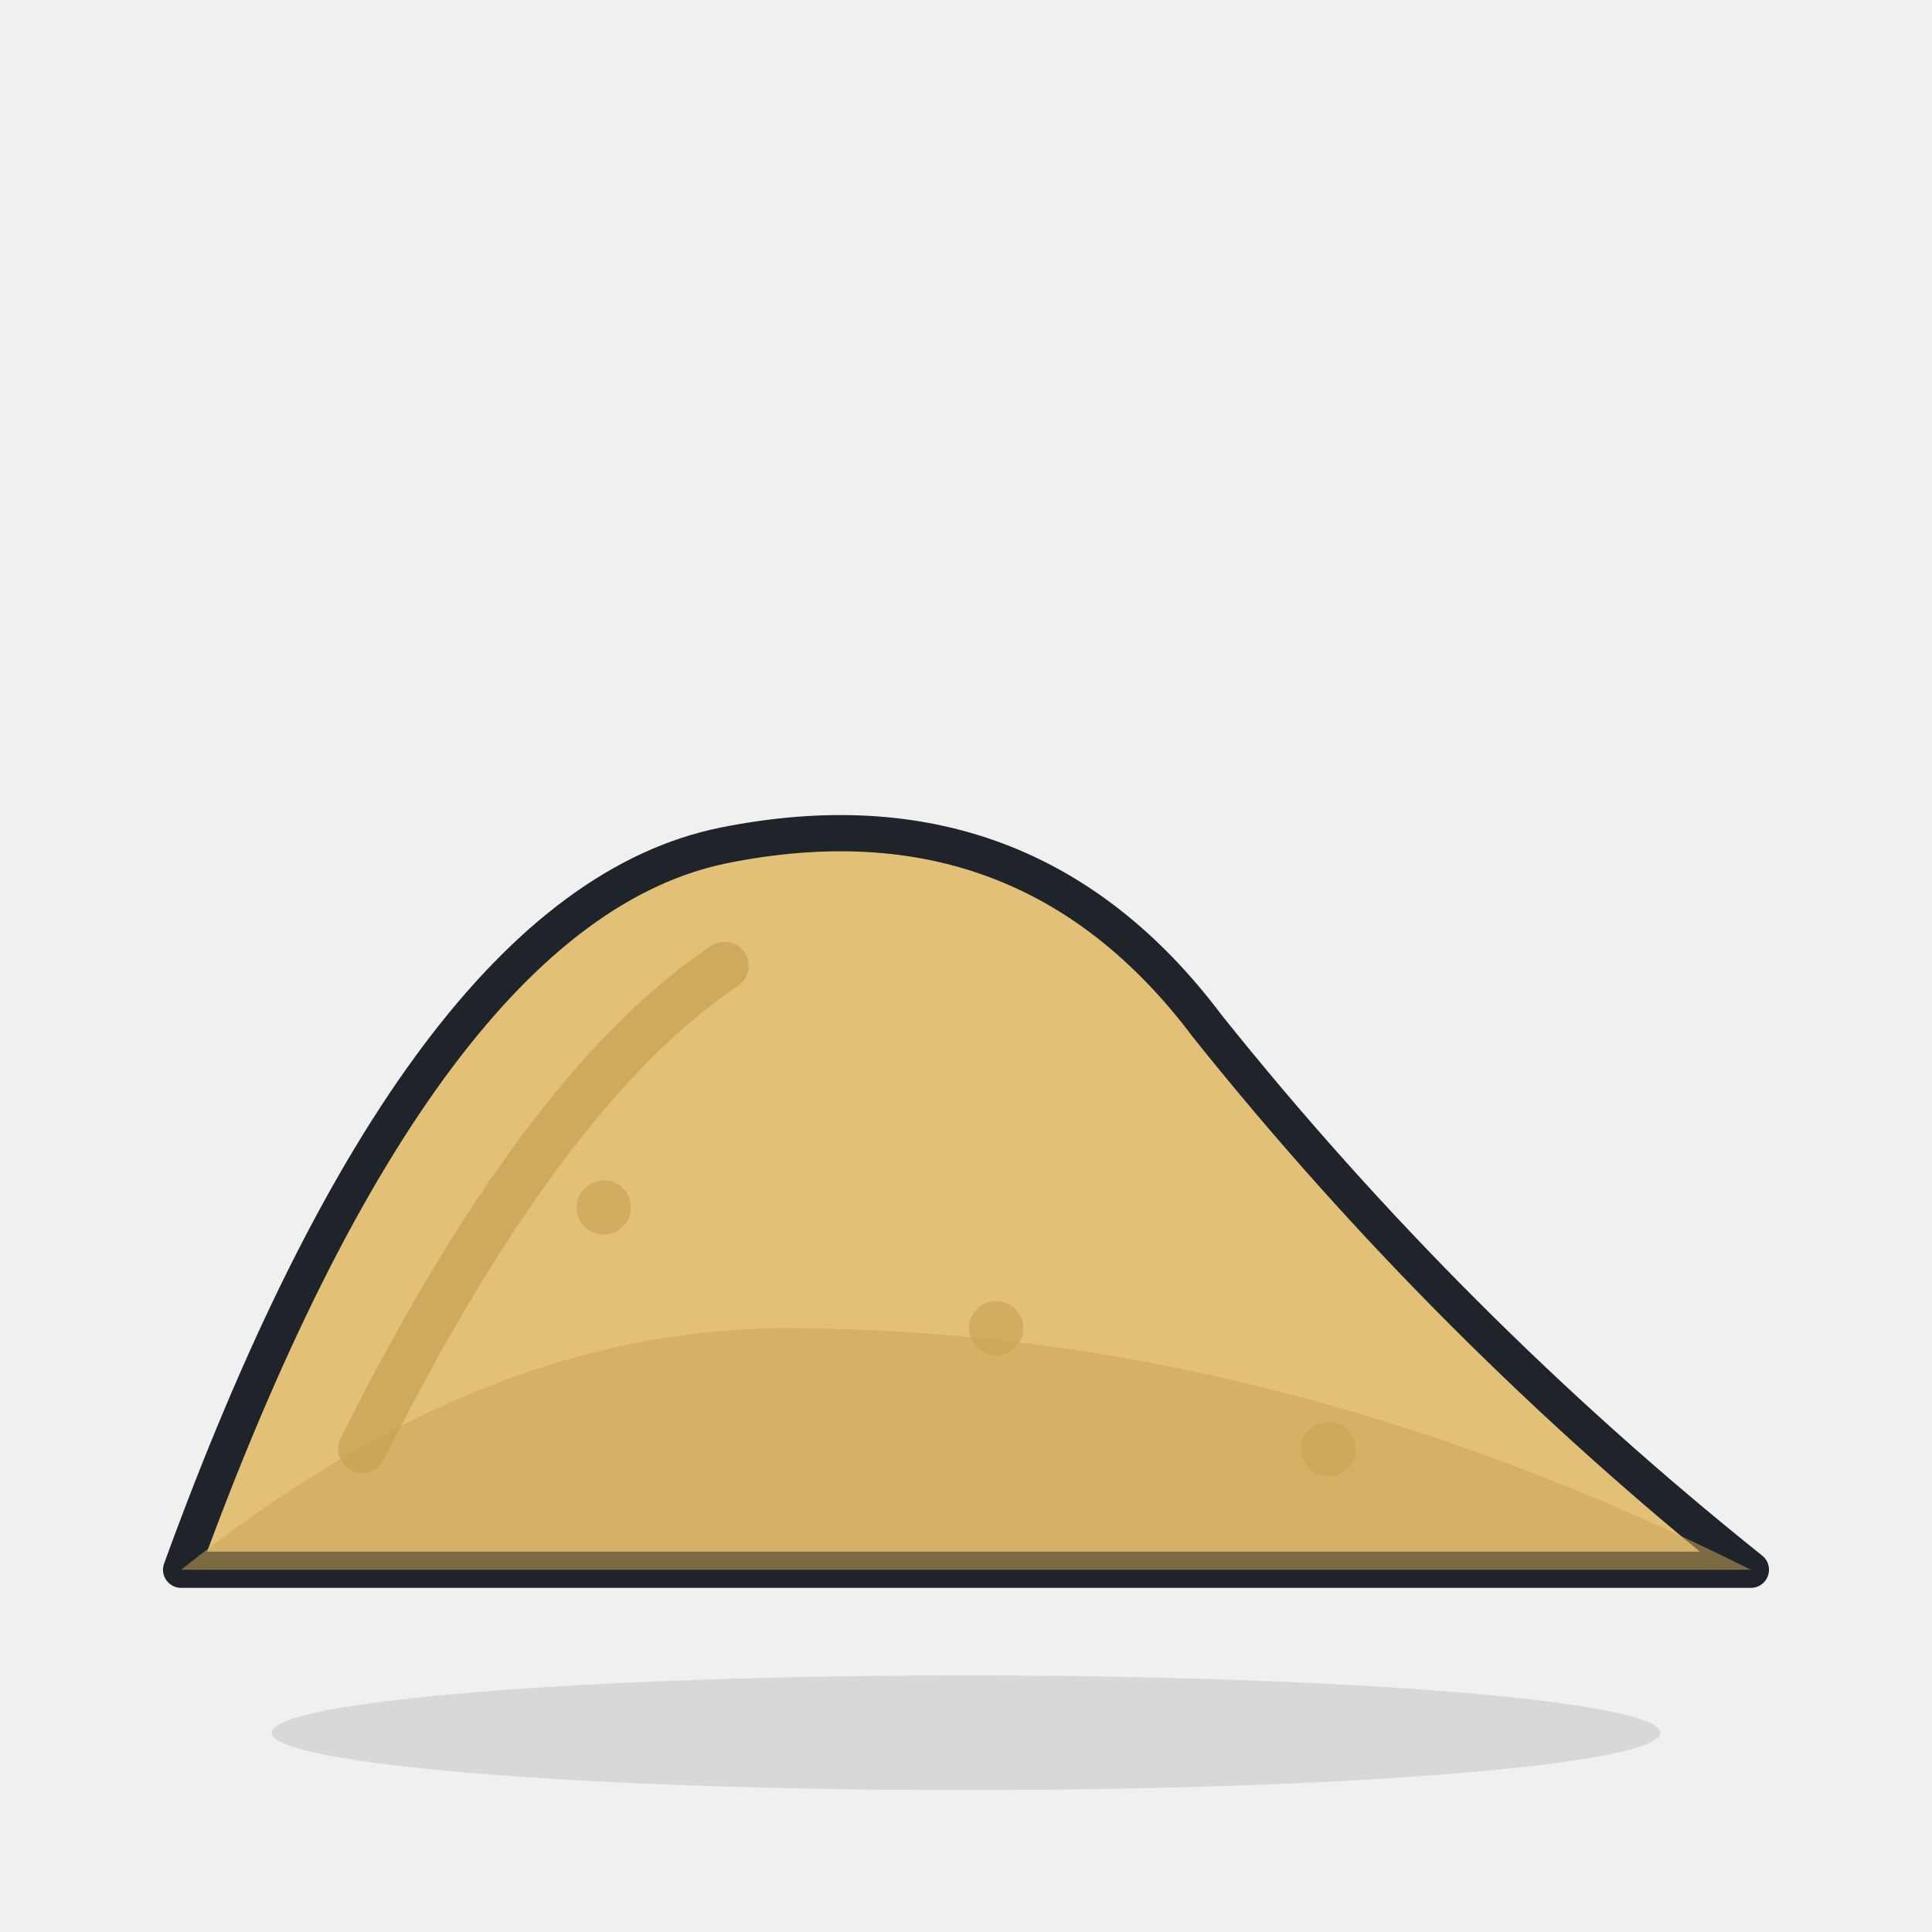
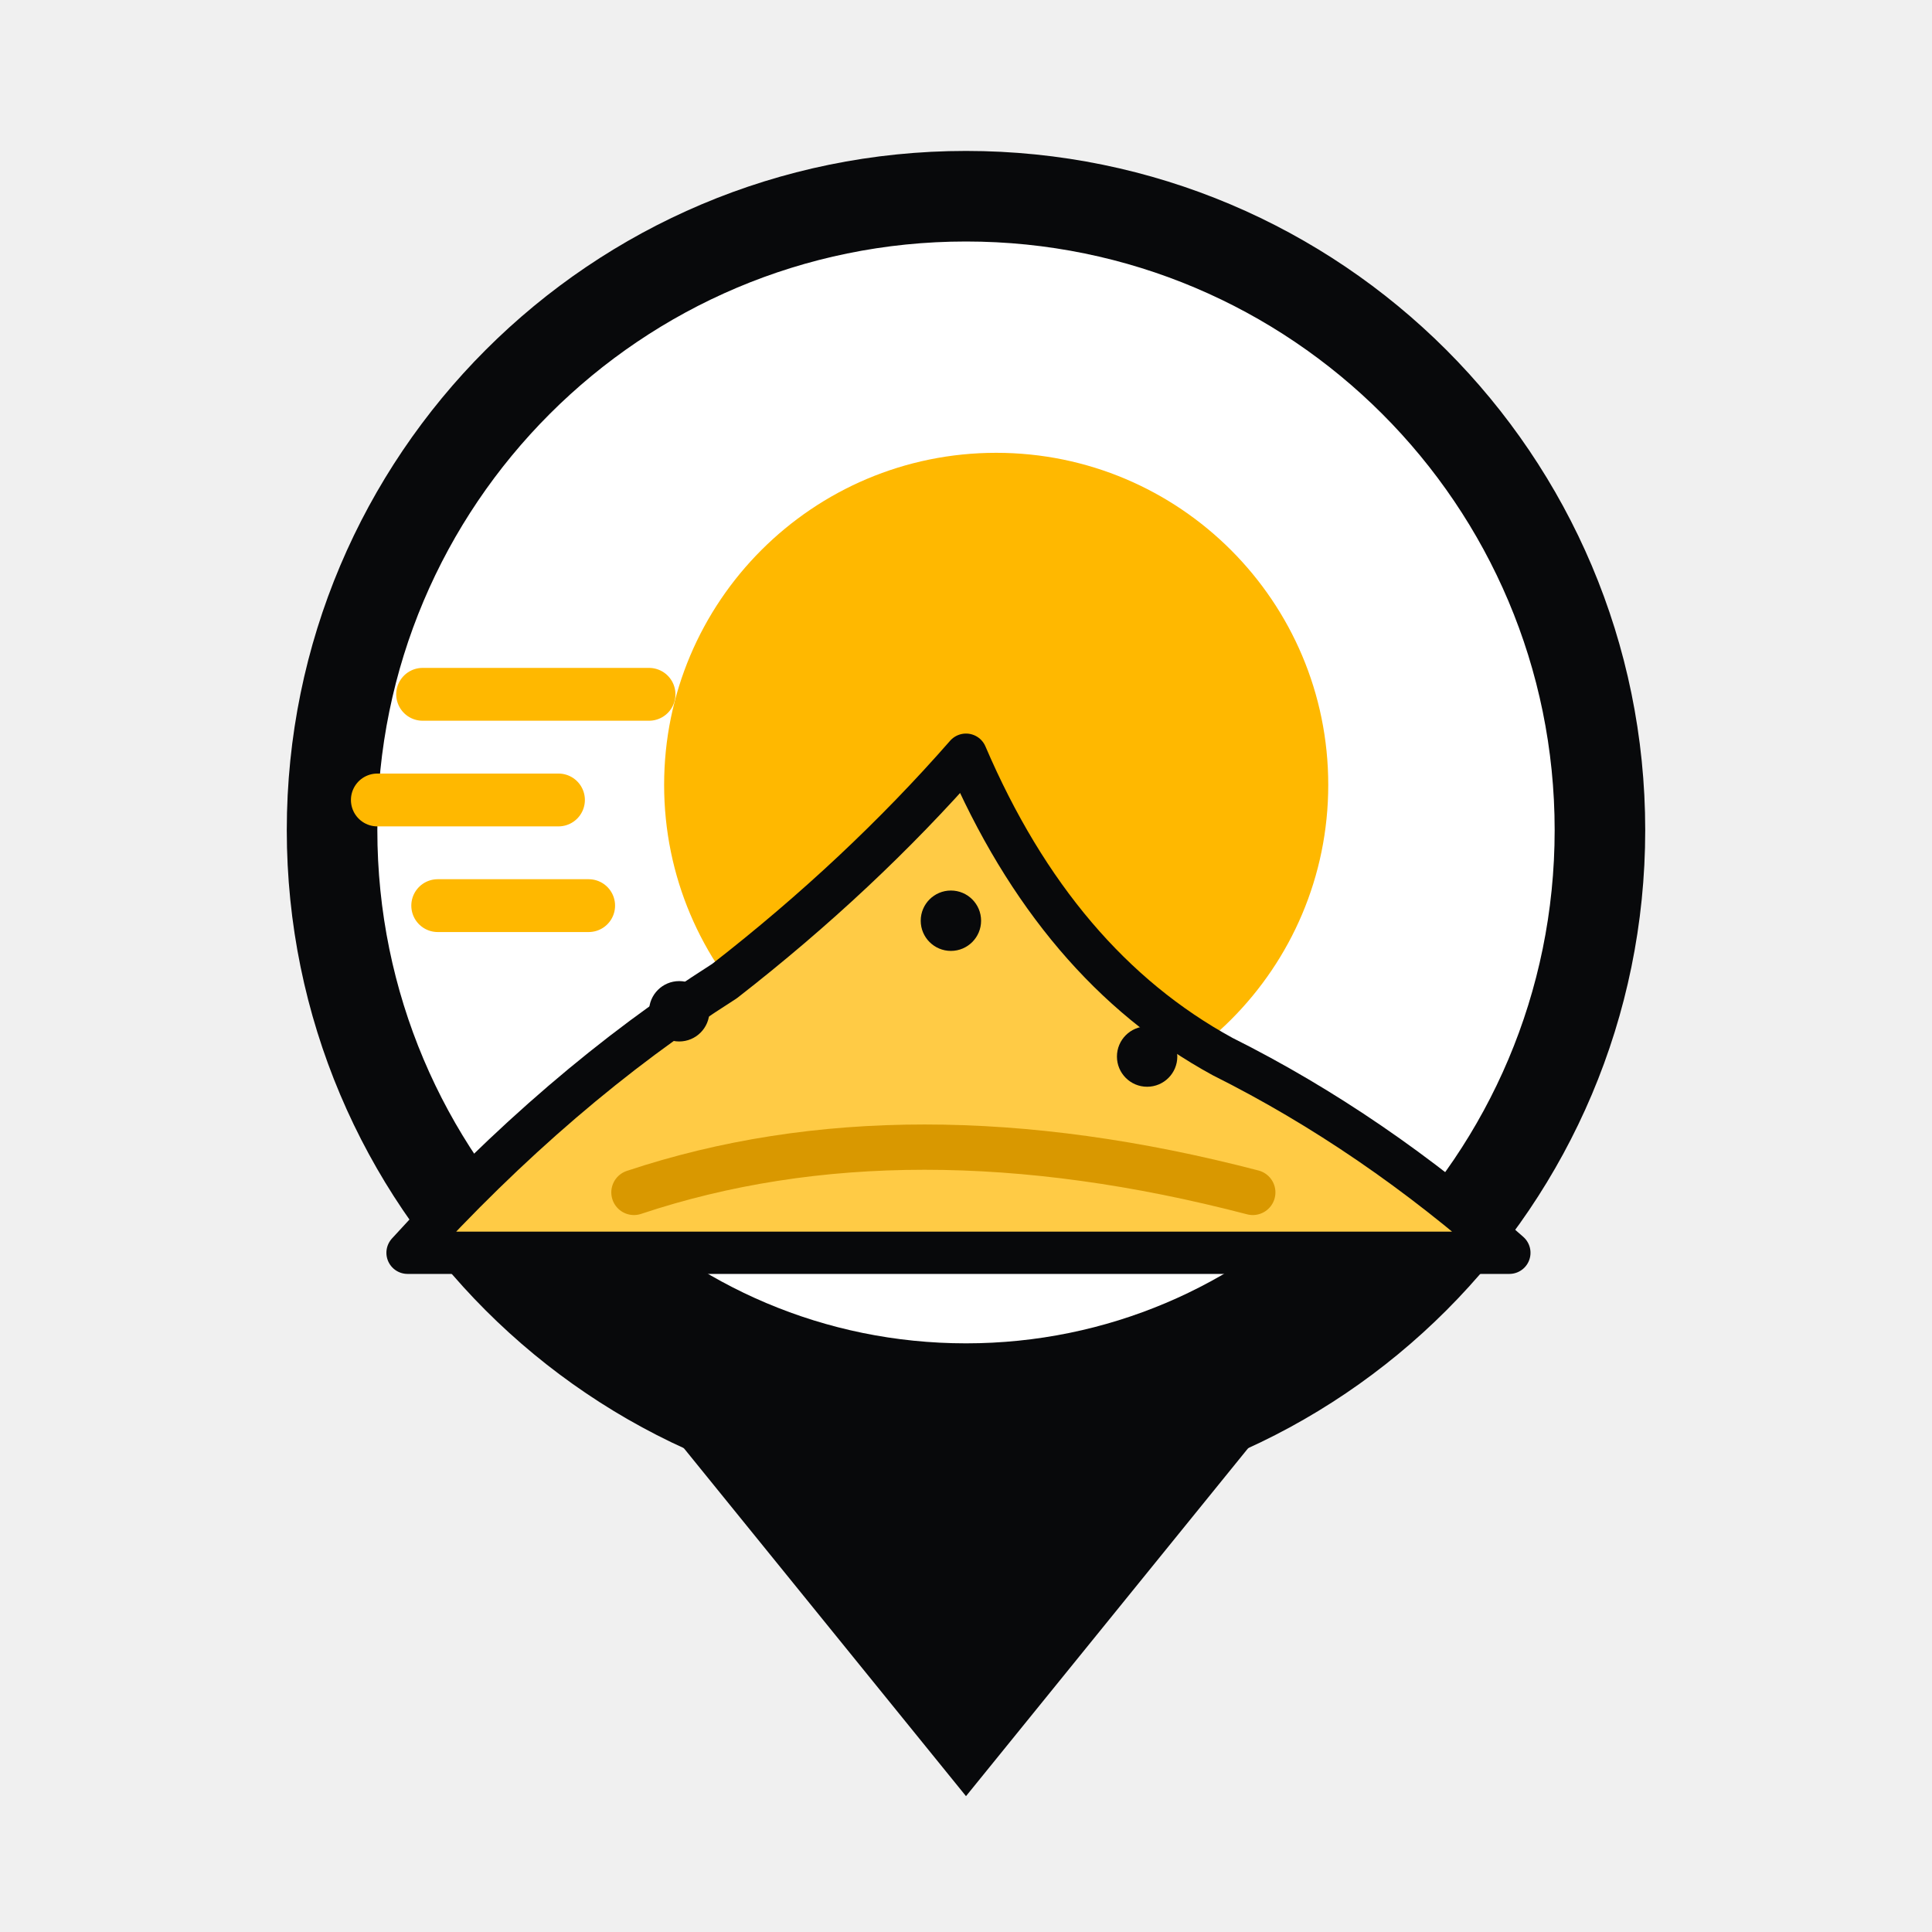
- <svg xmlns="http://www.w3.org/2000/svg" viewBox="0 0 64 64">
-   <ellipse cx="32" cy="57.4" rx="23" ry="1.9" fill="#000" opacity="0.10" />
-   <path d="M6 52 Q14 30 24 28 Q34 26 40 34 Q48 44 58 52 Z" fill="#E3C077" stroke="#1F242B" stroke-width="1.2" stroke-linejoin="round" />
-   <path d="M6 52 Q16 44 26 44 Q42 44 58 52 Z" fill="#C9A458" opacity="0.55" />
-   <path d="M12 48 Q18 36 24 32" fill="none" stroke="#C9A458" stroke-width="1.6" stroke-linecap="round" opacity="0.8" />
-   <circle cx="20" cy="40" r="0.9" fill="#C9A458" opacity="0.7" />
-   <circle cx="33" cy="44" r="0.9" fill="#C9A458" opacity="0.7" />
-   <circle cx="44" cy="48" r="0.9" fill="#C9A458" opacity="0.7" />
+ <svg xmlns="http://www.w3.org/2000/svg" width="128" height="128" viewBox="0 0 128 128" role="img" aria-labelledby="title desc">
+   <circle cx="64" cy="55" r="42" fill="#FFFFFF" stroke="#08090B" stroke-width="6" />
+   <path d="M34 82 L64 119 L94 82" fill="#08090B" />
+   <circle cx="64" cy="55" r="34" fill="#FFFFFF" />
+   <circle cx="66" cy="52" r="22" fill="#FFB800" />
+   <path d="M28 46 H43 M25 53 H37 M29 60 H39" stroke="#FFB800" stroke-width="3.5" stroke-linecap="round" />
+   <path d="M27 83 Q37 72 48 65 Q57 58 64 50 Q70 64 81 70 Q91 75 100 83 Z" fill="#FFCB45" stroke="#08090B" stroke-width="2.8" stroke-linejoin="round" />
+   <path d="M42 79 Q60 73 83 79" fill="none" stroke="#D99800" stroke-width="3" stroke-linecap="round" />
+   <circle cx="45" cy="67" r="2" fill="#08090B" />
+   <circle cx="76" cy="70" r="2" fill="#08090B" />
+   <circle cx="63" cy="61" r="2" fill="#08090B" />
</svg>
